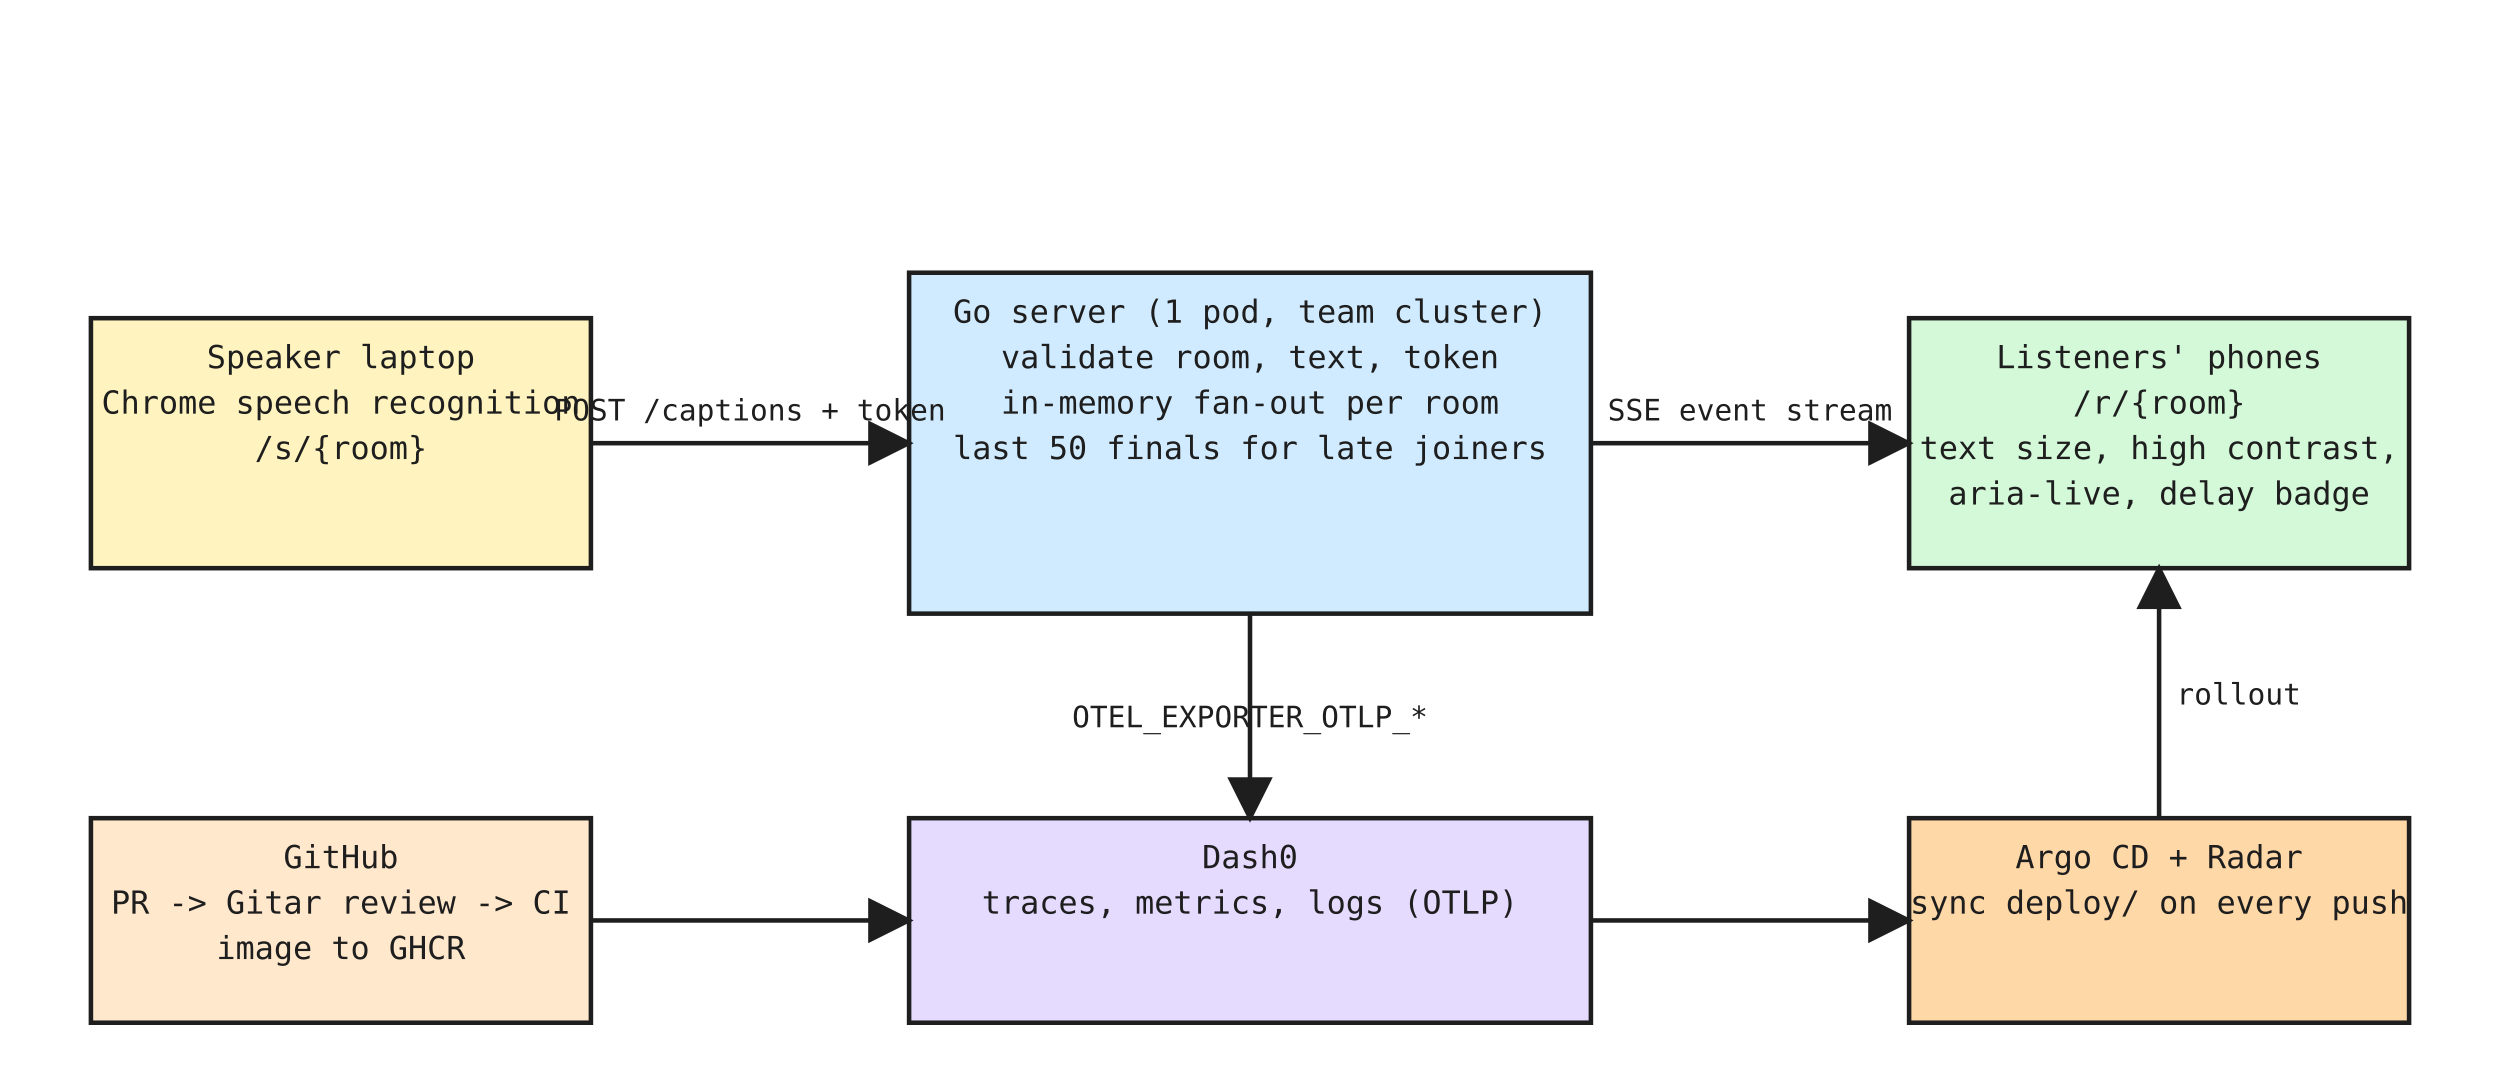
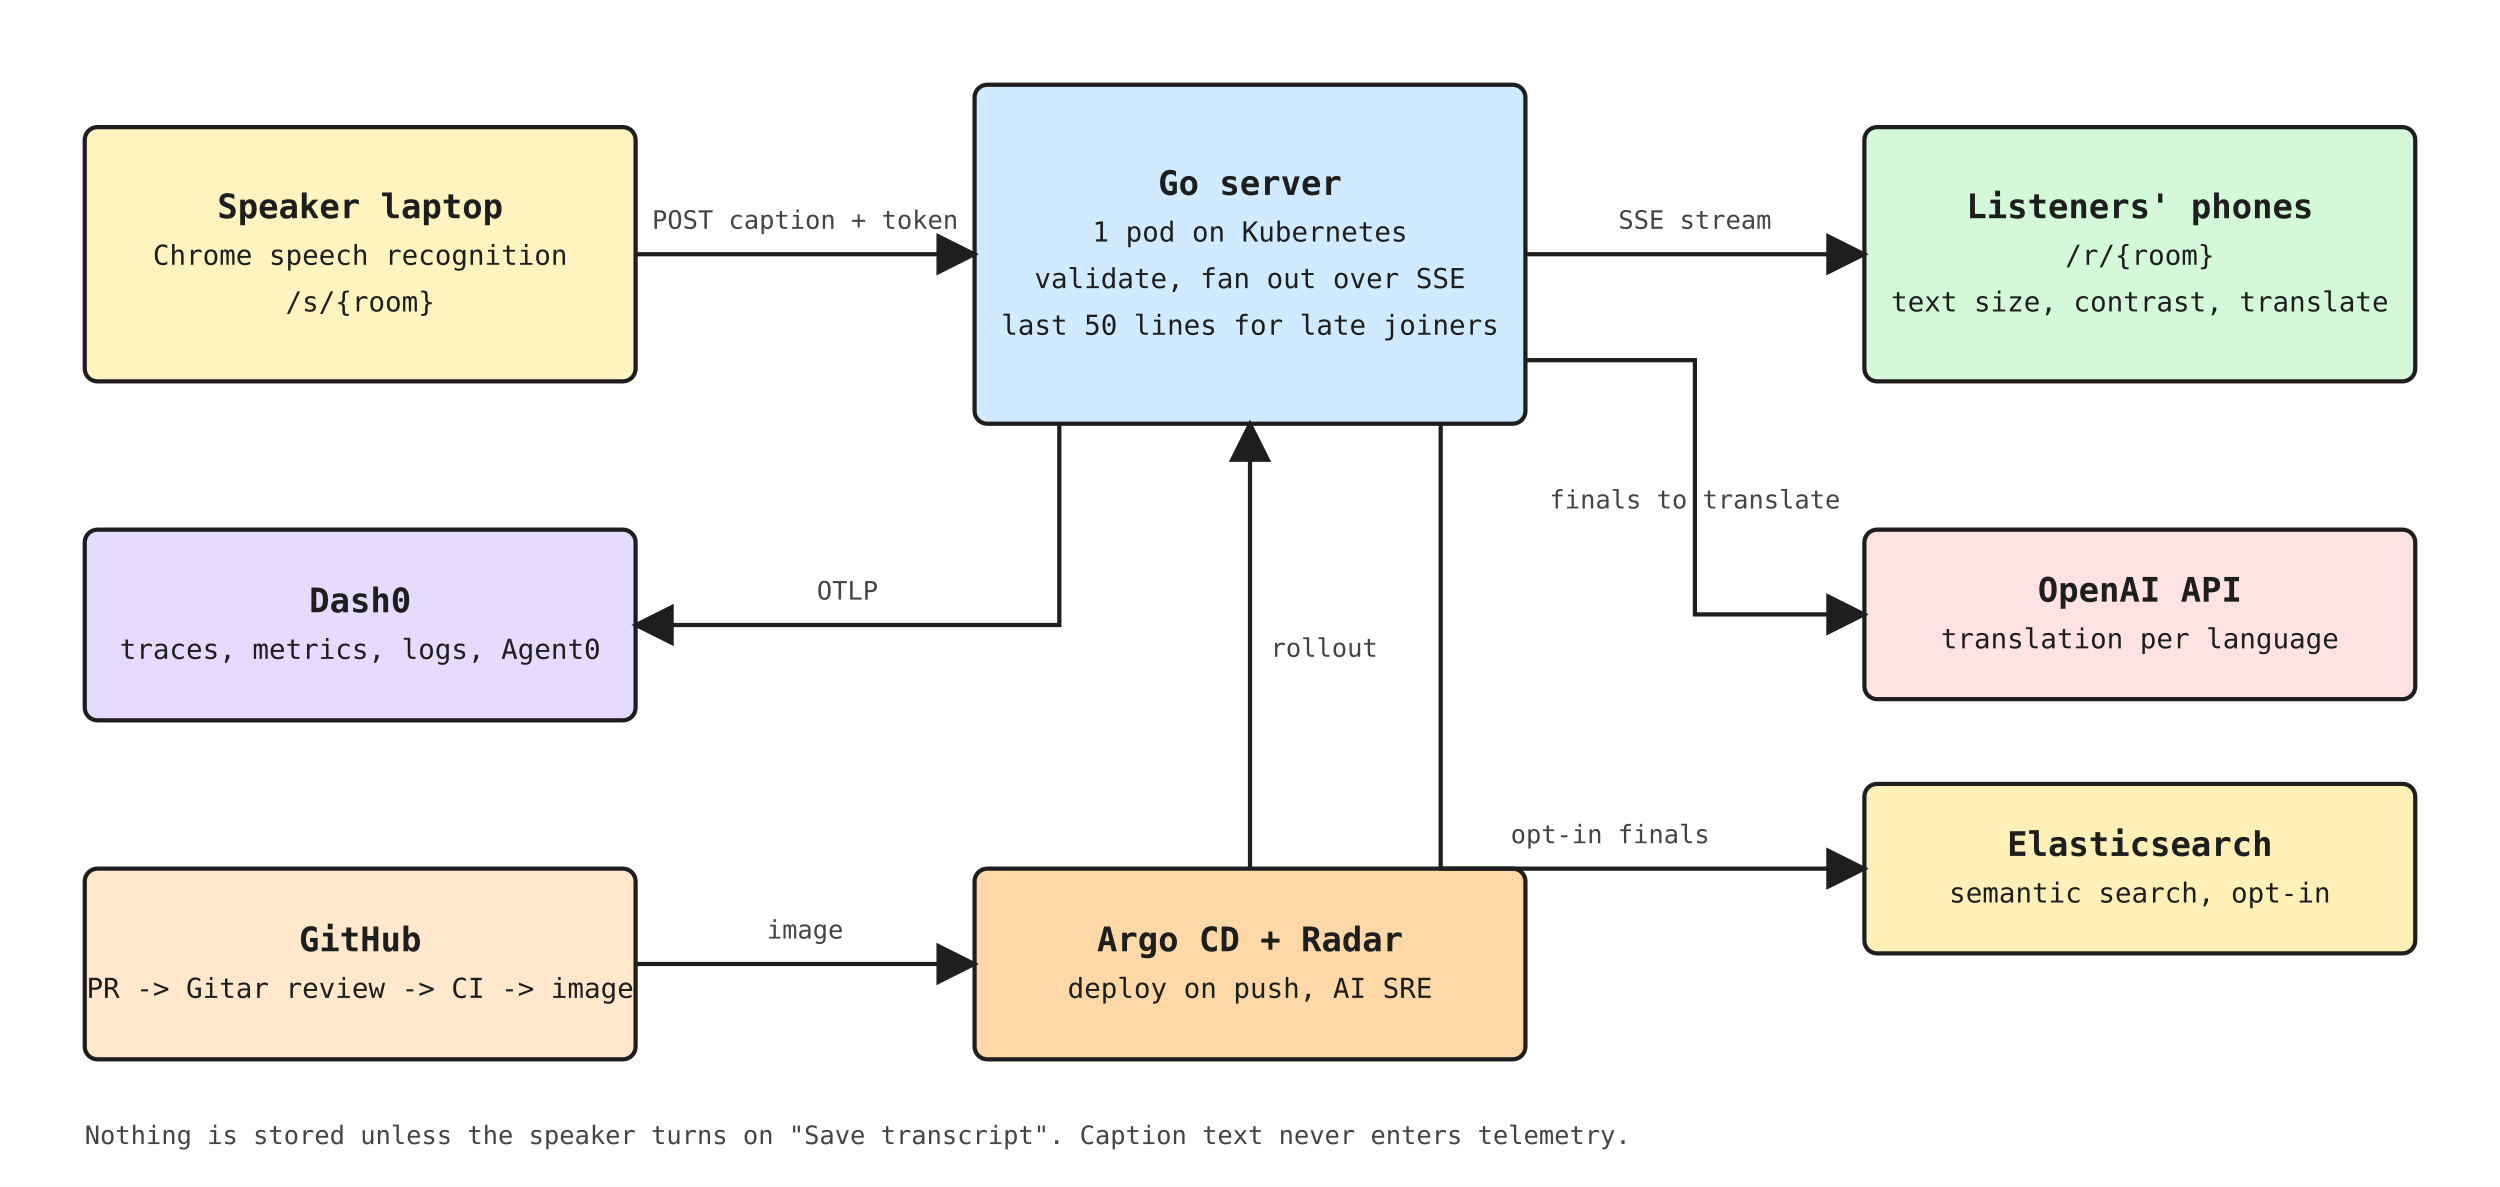
- <svg xmlns="http://www.w3.org/2000/svg" width="1100" height="480" viewBox="0 0 1100 480" font-family="ui-monospace,Menlo,monospace">
+ <svg xmlns="http://www.w3.org/2000/svg" width="1180" height="560" viewBox="0 0 1180 560">
  <defs>
    <marker id="m" markerWidth="10" markerHeight="10" refX="9" refY="5" orient="auto">
      <path d="M0,0 L10,5 L0,10 z" fill="#1e1e1e" />
    </marker>
  </defs>
-   <rect width="1100" height="480" fill="#ffffff" />
-   <rect x="40" y="140" width="220" height="110" fill="#fff3bf" stroke="#1e1e1e" stroke-width="2" />
-   <text x="150.0" y="162" text-anchor="middle" font-family="ui-monospace,Menlo,monospace" font-size="14" fill="#1e1e1e">Speaker laptop</text>
-   <text x="150.0" y="182" text-anchor="middle" font-family="ui-monospace,Menlo,monospace" font-size="14" fill="#1e1e1e">Chrome speech recognition</text>
-   <text x="150.0" y="202" text-anchor="middle" font-family="ui-monospace,Menlo,monospace" font-size="14" fill="#1e1e1e">/s/{room}</text>
-   <rect x="400" y="120" width="300" height="150" fill="#d0ebff" stroke="#1e1e1e" stroke-width="2" />
-   <text x="550.0" y="142" text-anchor="middle" font-family="ui-monospace,Menlo,monospace" font-size="14" fill="#1e1e1e">Go server (1 pod, team cluster)</text>
-   <text x="550.0" y="162" text-anchor="middle" font-family="ui-monospace,Menlo,monospace" font-size="14" fill="#1e1e1e">validate room, text, token</text>
-   <text x="550.0" y="182" text-anchor="middle" font-family="ui-monospace,Menlo,monospace" font-size="14" fill="#1e1e1e">in-memory fan-out per room</text>
-   <text x="550.0" y="202" text-anchor="middle" font-family="ui-monospace,Menlo,monospace" font-size="14" fill="#1e1e1e">last 50 finals for late joiners</text>
-   <rect x="840" y="140" width="220" height="110" fill="#d3f9d8" stroke="#1e1e1e" stroke-width="2" />
-   <text x="950.0" y="162" text-anchor="middle" font-family="ui-monospace,Menlo,monospace" font-size="14" fill="#1e1e1e">Listeners' phones</text>
-   <text x="950.0" y="182" text-anchor="middle" font-family="ui-monospace,Menlo,monospace" font-size="14" fill="#1e1e1e">/r/{room}</text>
-   <text x="950.0" y="202" text-anchor="middle" font-family="ui-monospace,Menlo,monospace" font-size="14" fill="#1e1e1e">text size, high contrast,</text>
-   <text x="950.0" y="222" text-anchor="middle" font-family="ui-monospace,Menlo,monospace" font-size="14" fill="#1e1e1e">aria-live, delay badge</text>
-   <rect x="400" y="360" width="300" height="90" fill="#e5dbff" stroke="#1e1e1e" stroke-width="2" />
-   <text x="550.0" y="382" text-anchor="middle" font-family="ui-monospace,Menlo,monospace" font-size="14" fill="#1e1e1e">Dash0</text>
-   <text x="550.0" y="402" text-anchor="middle" font-family="ui-monospace,Menlo,monospace" font-size="14" fill="#1e1e1e">traces, metrics, logs (OTLP)</text>
-   <rect x="40" y="360" width="220" height="90" fill="#ffe8cc" stroke="#1e1e1e" stroke-width="2" />
-   <text x="150.0" y="382" text-anchor="middle" font-family="ui-monospace,Menlo,monospace" font-size="14" fill="#1e1e1e">GitHub</text>
-   <text x="150.0" y="402" text-anchor="middle" font-family="ui-monospace,Menlo,monospace" font-size="14" fill="#1e1e1e">PR -&gt; Gitar review -&gt; CI</text>
-   <text x="150.0" y="422" text-anchor="middle" font-family="ui-monospace,Menlo,monospace" font-size="14" fill="#1e1e1e">image to GHCR</text>
-   <rect x="840" y="360" width="220" height="90" fill="#ffd8a8" stroke="#1e1e1e" stroke-width="2" />
-   <text x="950.0" y="382" text-anchor="middle" font-family="ui-monospace,Menlo,monospace" font-size="14" fill="#1e1e1e">Argo CD + Radar</text>
-   <text x="950.0" y="402" text-anchor="middle" font-family="ui-monospace,Menlo,monospace" font-size="14" fill="#1e1e1e">sync deploy/ on every push</text>
-   <path d="M260,195 L400,195" fill="none" stroke="#1e1e1e" stroke-width="2" marker-end="url(#m)" />
-   <text x="330" y="185" text-anchor="middle" font-family="ui-monospace,Menlo,monospace" font-size="13" fill="#1e1e1e">POST /captions + token</text>
-   <path d="M700,195 L840,195" fill="none" stroke="#1e1e1e" stroke-width="2" marker-end="url(#m)" />
-   <text x="770" y="185" text-anchor="middle" font-family="ui-monospace,Menlo,monospace" font-size="13" fill="#1e1e1e">SSE event stream</text>
-   <path d="M550,270 L550,360" fill="none" stroke="#1e1e1e" stroke-width="2" marker-end="url(#m)" />
-   <text x="550" y="320" text-anchor="middle" font-family="ui-monospace,Menlo,monospace" font-size="13" fill="#1e1e1e">OTEL_EXPORTER_OTLP_*</text>
-   <path d="M260,405 L400,405" fill="none" stroke="#1e1e1e" stroke-width="2" marker-end="url(#m)" />
-   <path d="M700,405 L840,405" fill="none" stroke="#1e1e1e" stroke-width="2" marker-end="url(#m)" />
-   <path d="M950,360 L950,250" fill="none" stroke="#1e1e1e" stroke-width="2" marker-end="url(#m)" />
-   <text x="985" y="310" text-anchor="middle" font-family="ui-monospace,Menlo,monospace" font-size="13" fill="#1e1e1e">rollout</text>
+   <rect width="1180" height="560" fill="#ffffff" />
+   <rect x="40" y="60" width="260" height="120" rx="6" fill="#fff3bf" stroke="#1e1e1e" stroke-width="2" />
+   <text x="170.0" y="103.0" text-anchor="middle" font-family="ui-monospace, Menlo, Consolas, monospace" font-size="16" font-weight="700" fill="#1e1e1e">Speaker laptop</text>
+   <text x="170.0" y="125.0" text-anchor="middle" font-family="ui-monospace, Menlo, Consolas, monospace" font-size="13" font-weight="400" fill="#1e1e1e">Chrome speech recognition</text>
+   <text x="170.0" y="147.0" text-anchor="middle" font-family="ui-monospace, Menlo, Consolas, monospace" font-size="13" font-weight="400" fill="#1e1e1e">/s/{room}</text>
+   <rect x="460" y="40" width="260" height="160" rx="6" fill="#d0ebff" stroke="#1e1e1e" stroke-width="2" />
+   <text x="590.0" y="92.0" text-anchor="middle" font-family="ui-monospace, Menlo, Consolas, monospace" font-size="16" font-weight="700" fill="#1e1e1e">Go server</text>
+   <text x="590.0" y="114.0" text-anchor="middle" font-family="ui-monospace, Menlo, Consolas, monospace" font-size="13" font-weight="400" fill="#1e1e1e">1 pod on Kubernetes</text>
+   <text x="590.0" y="136.0" text-anchor="middle" font-family="ui-monospace, Menlo, Consolas, monospace" font-size="13" font-weight="400" fill="#1e1e1e">validate, fan out over SSE</text>
+   <text x="590.0" y="158.0" text-anchor="middle" font-family="ui-monospace, Menlo, Consolas, monospace" font-size="13" font-weight="400" fill="#1e1e1e">last 50 lines for late joiners</text>
+   <rect x="880" y="60" width="260" height="120" rx="6" fill="#d3f9d8" stroke="#1e1e1e" stroke-width="2" />
+   <text x="1010.0" y="103.0" text-anchor="middle" font-family="ui-monospace, Menlo, Consolas, monospace" font-size="16" font-weight="700" fill="#1e1e1e">Listeners' phones</text>
+   <text x="1010.0" y="125.0" text-anchor="middle" font-family="ui-monospace, Menlo, Consolas, monospace" font-size="13" font-weight="400" fill="#1e1e1e">/r/{room}</text>
+   <text x="1010.0" y="147.0" text-anchor="middle" font-family="ui-monospace, Menlo, Consolas, monospace" font-size="13" font-weight="400" fill="#1e1e1e">text size, contrast, translate</text>
+   <rect x="880" y="250" width="260" height="80" rx="6" fill="#ffe3e3" stroke="#1e1e1e" stroke-width="2" />
+   <text x="1010.0" y="284.0" text-anchor="middle" font-family="ui-monospace, Menlo, Consolas, monospace" font-size="16" font-weight="700" fill="#1e1e1e">OpenAI API</text>
+   <text x="1010.0" y="306.0" text-anchor="middle" font-family="ui-monospace, Menlo, Consolas, monospace" font-size="13" font-weight="400" fill="#1e1e1e">translation per language</text>
+   <rect x="880" y="370" width="260" height="80" rx="6" fill="#fff0b8" stroke="#1e1e1e" stroke-width="2" />
+   <text x="1010.0" y="404.0" text-anchor="middle" font-family="ui-monospace, Menlo, Consolas, monospace" font-size="16" font-weight="700" fill="#1e1e1e">Elasticsearch</text>
+   <text x="1010.0" y="426.0" text-anchor="middle" font-family="ui-monospace, Menlo, Consolas, monospace" font-size="13" font-weight="400" fill="#1e1e1e">semantic search, opt-in</text>
+   <rect x="40" y="250" width="260" height="90" rx="6" fill="#e5dbff" stroke="#1e1e1e" stroke-width="2" />
+   <text x="170.0" y="289.0" text-anchor="middle" font-family="ui-monospace, Menlo, Consolas, monospace" font-size="16" font-weight="700" fill="#1e1e1e">Dash0</text>
+   <text x="170.0" y="311.0" text-anchor="middle" font-family="ui-monospace, Menlo, Consolas, monospace" font-size="13" font-weight="400" fill="#1e1e1e">traces, metrics, logs, Agent0</text>
+   <rect x="40" y="410" width="260" height="90" rx="6" fill="#ffe8cc" stroke="#1e1e1e" stroke-width="2" />
+   <text x="170.0" y="449.0" text-anchor="middle" font-family="ui-monospace, Menlo, Consolas, monospace" font-size="16" font-weight="700" fill="#1e1e1e">GitHub</text>
+   <text x="170.0" y="471.0" text-anchor="middle" font-family="ui-monospace, Menlo, Consolas, monospace" font-size="13" font-weight="400" fill="#1e1e1e">PR -&gt; Gitar review -&gt; CI -&gt; image</text>
+   <rect x="460" y="410" width="260" height="90" rx="6" fill="#ffd8a8" stroke="#1e1e1e" stroke-width="2" />
+   <text x="590.0" y="449.0" text-anchor="middle" font-family="ui-monospace, Menlo, Consolas, monospace" font-size="16" font-weight="700" fill="#1e1e1e">Argo CD + Radar</text>
+   <text x="590.0" y="471.0" text-anchor="middle" font-family="ui-monospace, Menlo, Consolas, monospace" font-size="13" font-weight="400" fill="#1e1e1e">deploy on push, AI SRE</text>
+   <path d="M300,120 L460,120" fill="none" stroke="#1e1e1e" stroke-width="2" marker-end="url(#m)" />
+   <text x="380" y="108" text-anchor="middle" font-family="ui-monospace, Menlo, Consolas, monospace" font-size="12" fill="#444">POST caption + token</text>
+   <path d="M720,120 L880,120" fill="none" stroke="#1e1e1e" stroke-width="2" marker-end="url(#m)" />
+   <text x="800" y="108" text-anchor="middle" font-family="ui-monospace, Menlo, Consolas, monospace" font-size="12" fill="#444">SSE stream</text>
+   <path d="M720,170 L800,170 L800,290 L880,290" fill="none" stroke="#1e1e1e" stroke-width="2" marker-end="url(#m)" />
+   <text x="800" y="240" text-anchor="middle" font-family="ui-monospace, Menlo, Consolas, monospace" font-size="12" fill="#444">finals to translate</text>
+   <path d="M680,200 L680,410 L880,410" fill="none" stroke="#1e1e1e" stroke-width="2" marker-end="url(#m)" />
+   <text x="760" y="398" text-anchor="middle" font-family="ui-monospace, Menlo, Consolas, monospace" font-size="12" fill="#444">opt-in finals</text>
+   <path d="M500,200 L500,295 L300,295" fill="none" stroke="#1e1e1e" stroke-width="2" marker-end="url(#m)" />
+   <text x="400" y="283" text-anchor="middle" font-family="ui-monospace, Menlo, Consolas, monospace" font-size="12" fill="#444">OTLP</text>
+   <path d="M300,455 L460,455" fill="none" stroke="#1e1e1e" stroke-width="2" marker-end="url(#m)" />
+   <text x="380" y="443" text-anchor="middle" font-family="ui-monospace, Menlo, Consolas, monospace" font-size="12" fill="#444">image</text>
+   <path d="M590,410 L590,200" fill="none" stroke="#1e1e1e" stroke-width="2" marker-end="url(#m)" />
+   <text x="625" y="310" text-anchor="middle" font-family="ui-monospace, Menlo, Consolas, monospace" font-size="12" fill="#444">rollout</text>
+   <text x="40" y="540" font-family="ui-monospace, Menlo, Consolas, monospace" font-size="12" fill="#444">Nothing is stored unless the speaker turns on "Save transcript". Caption text never enters telemetry.</text>
</svg>
